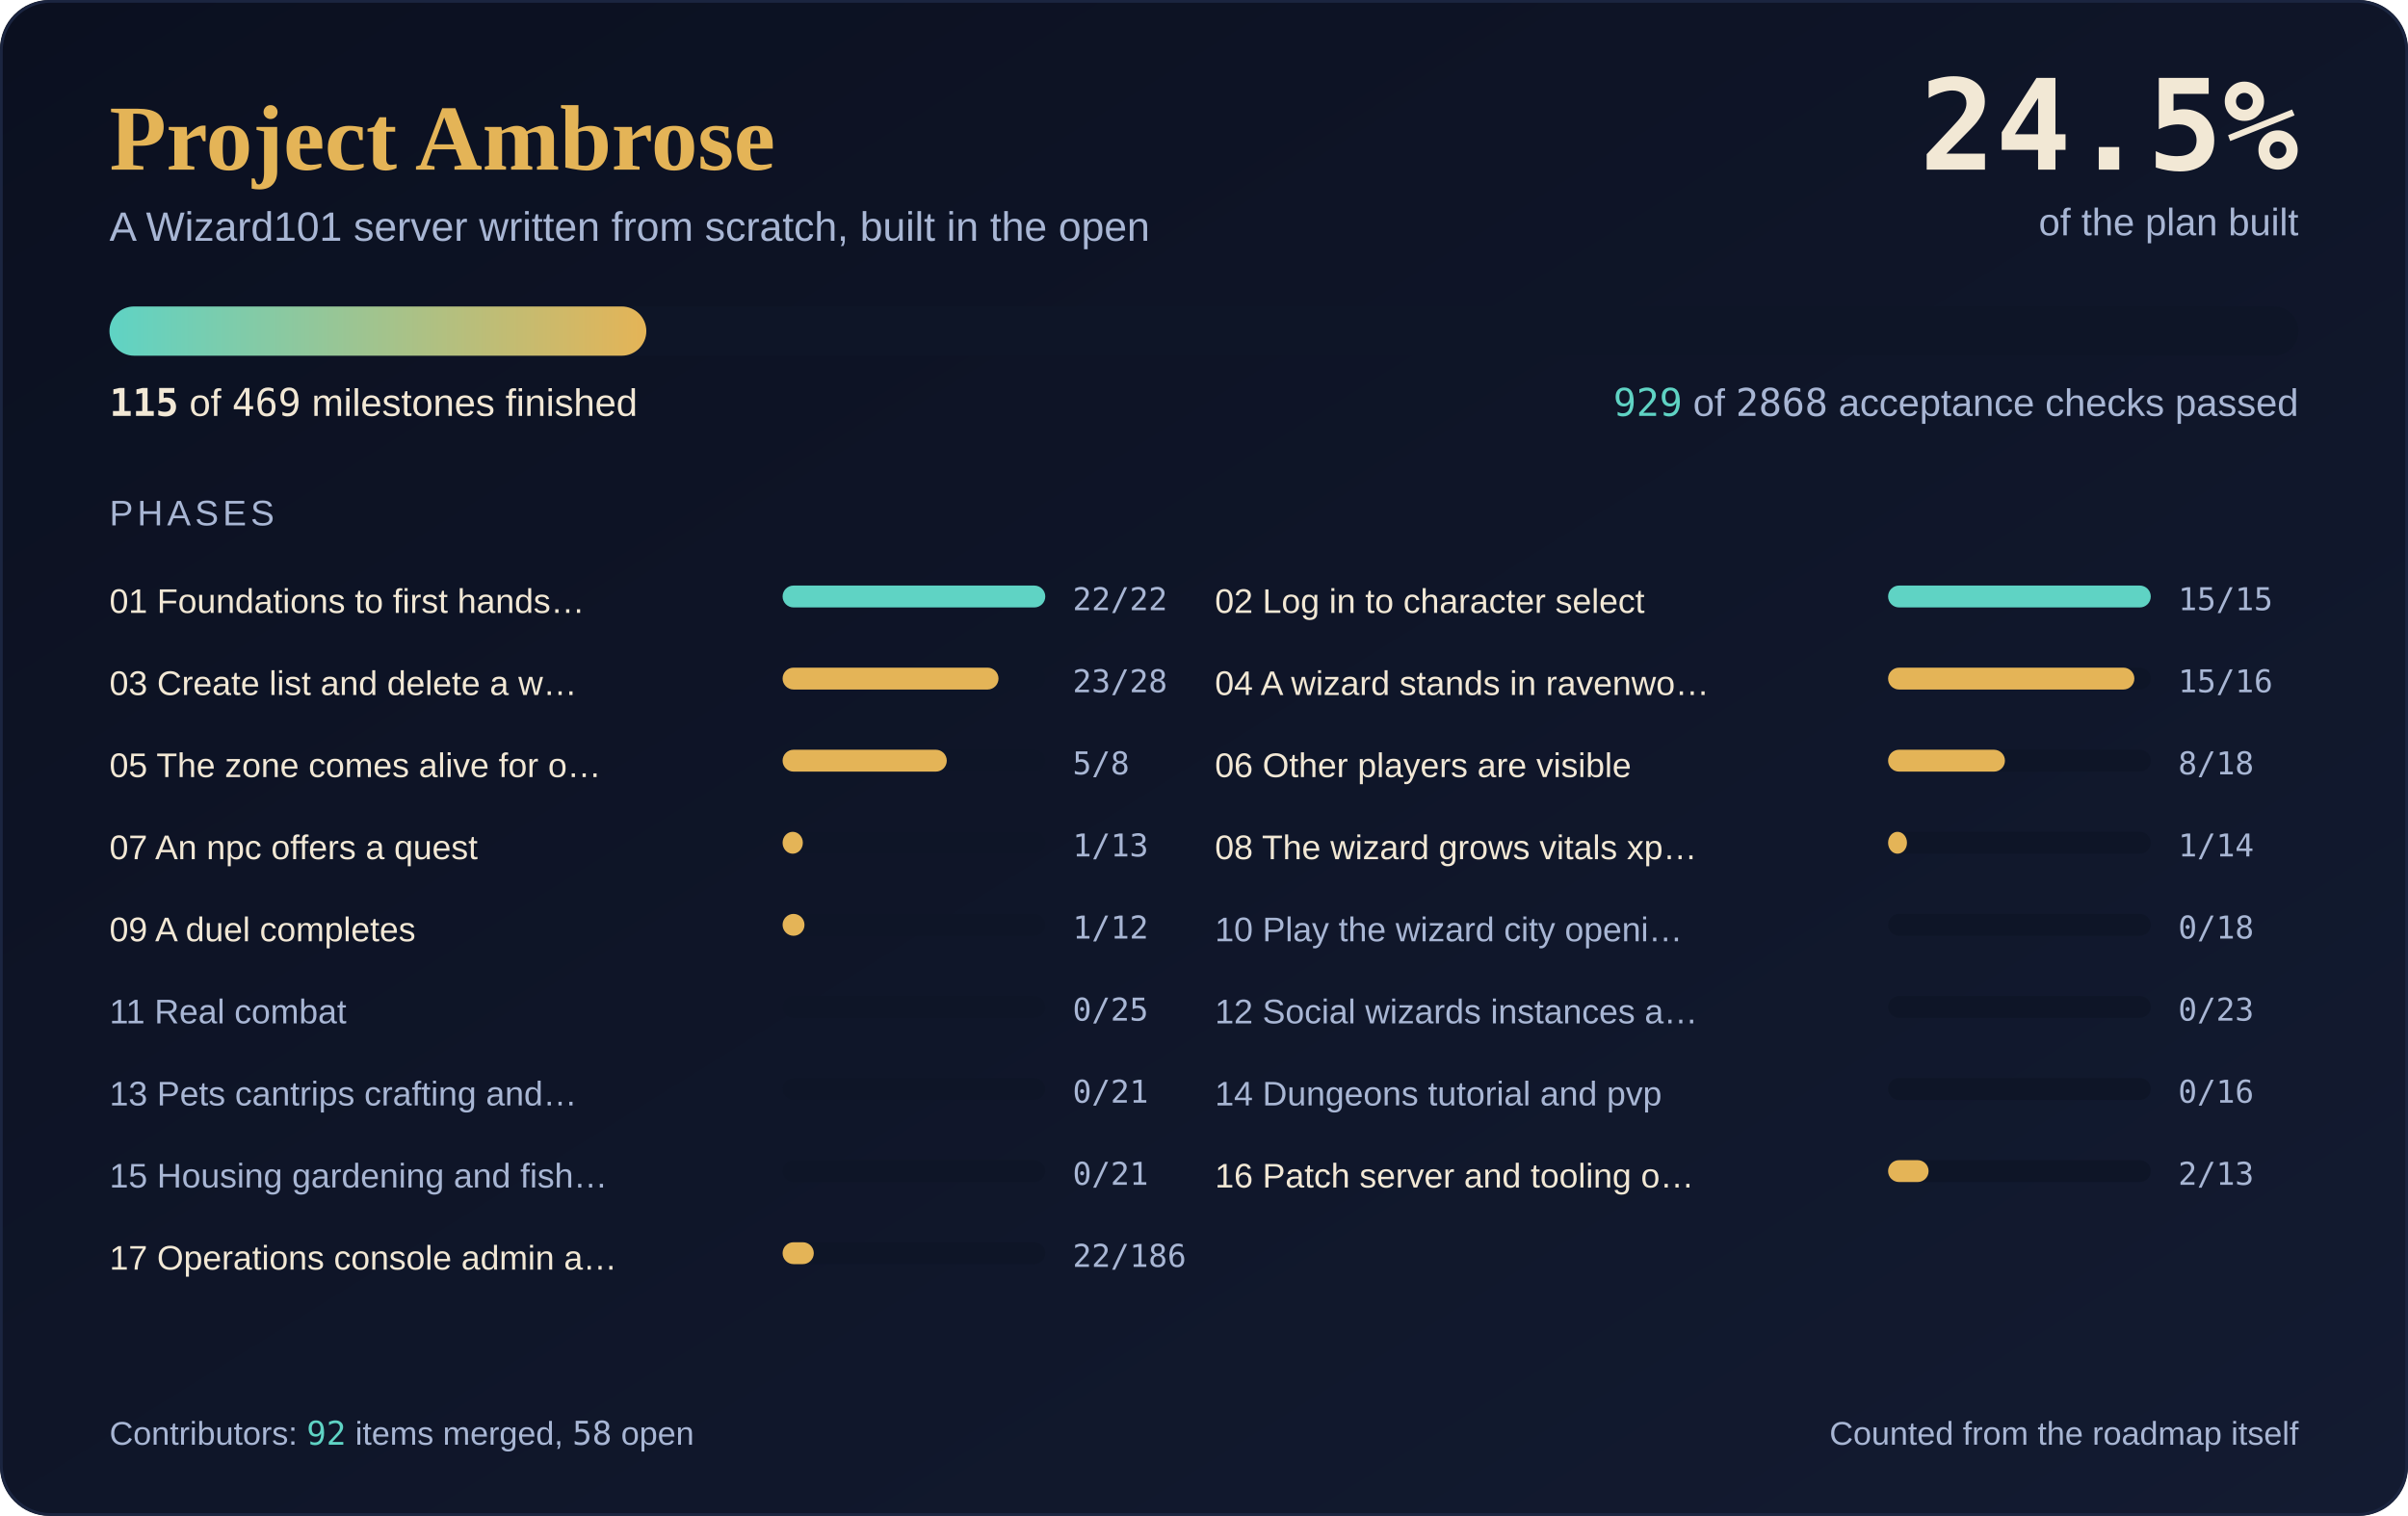
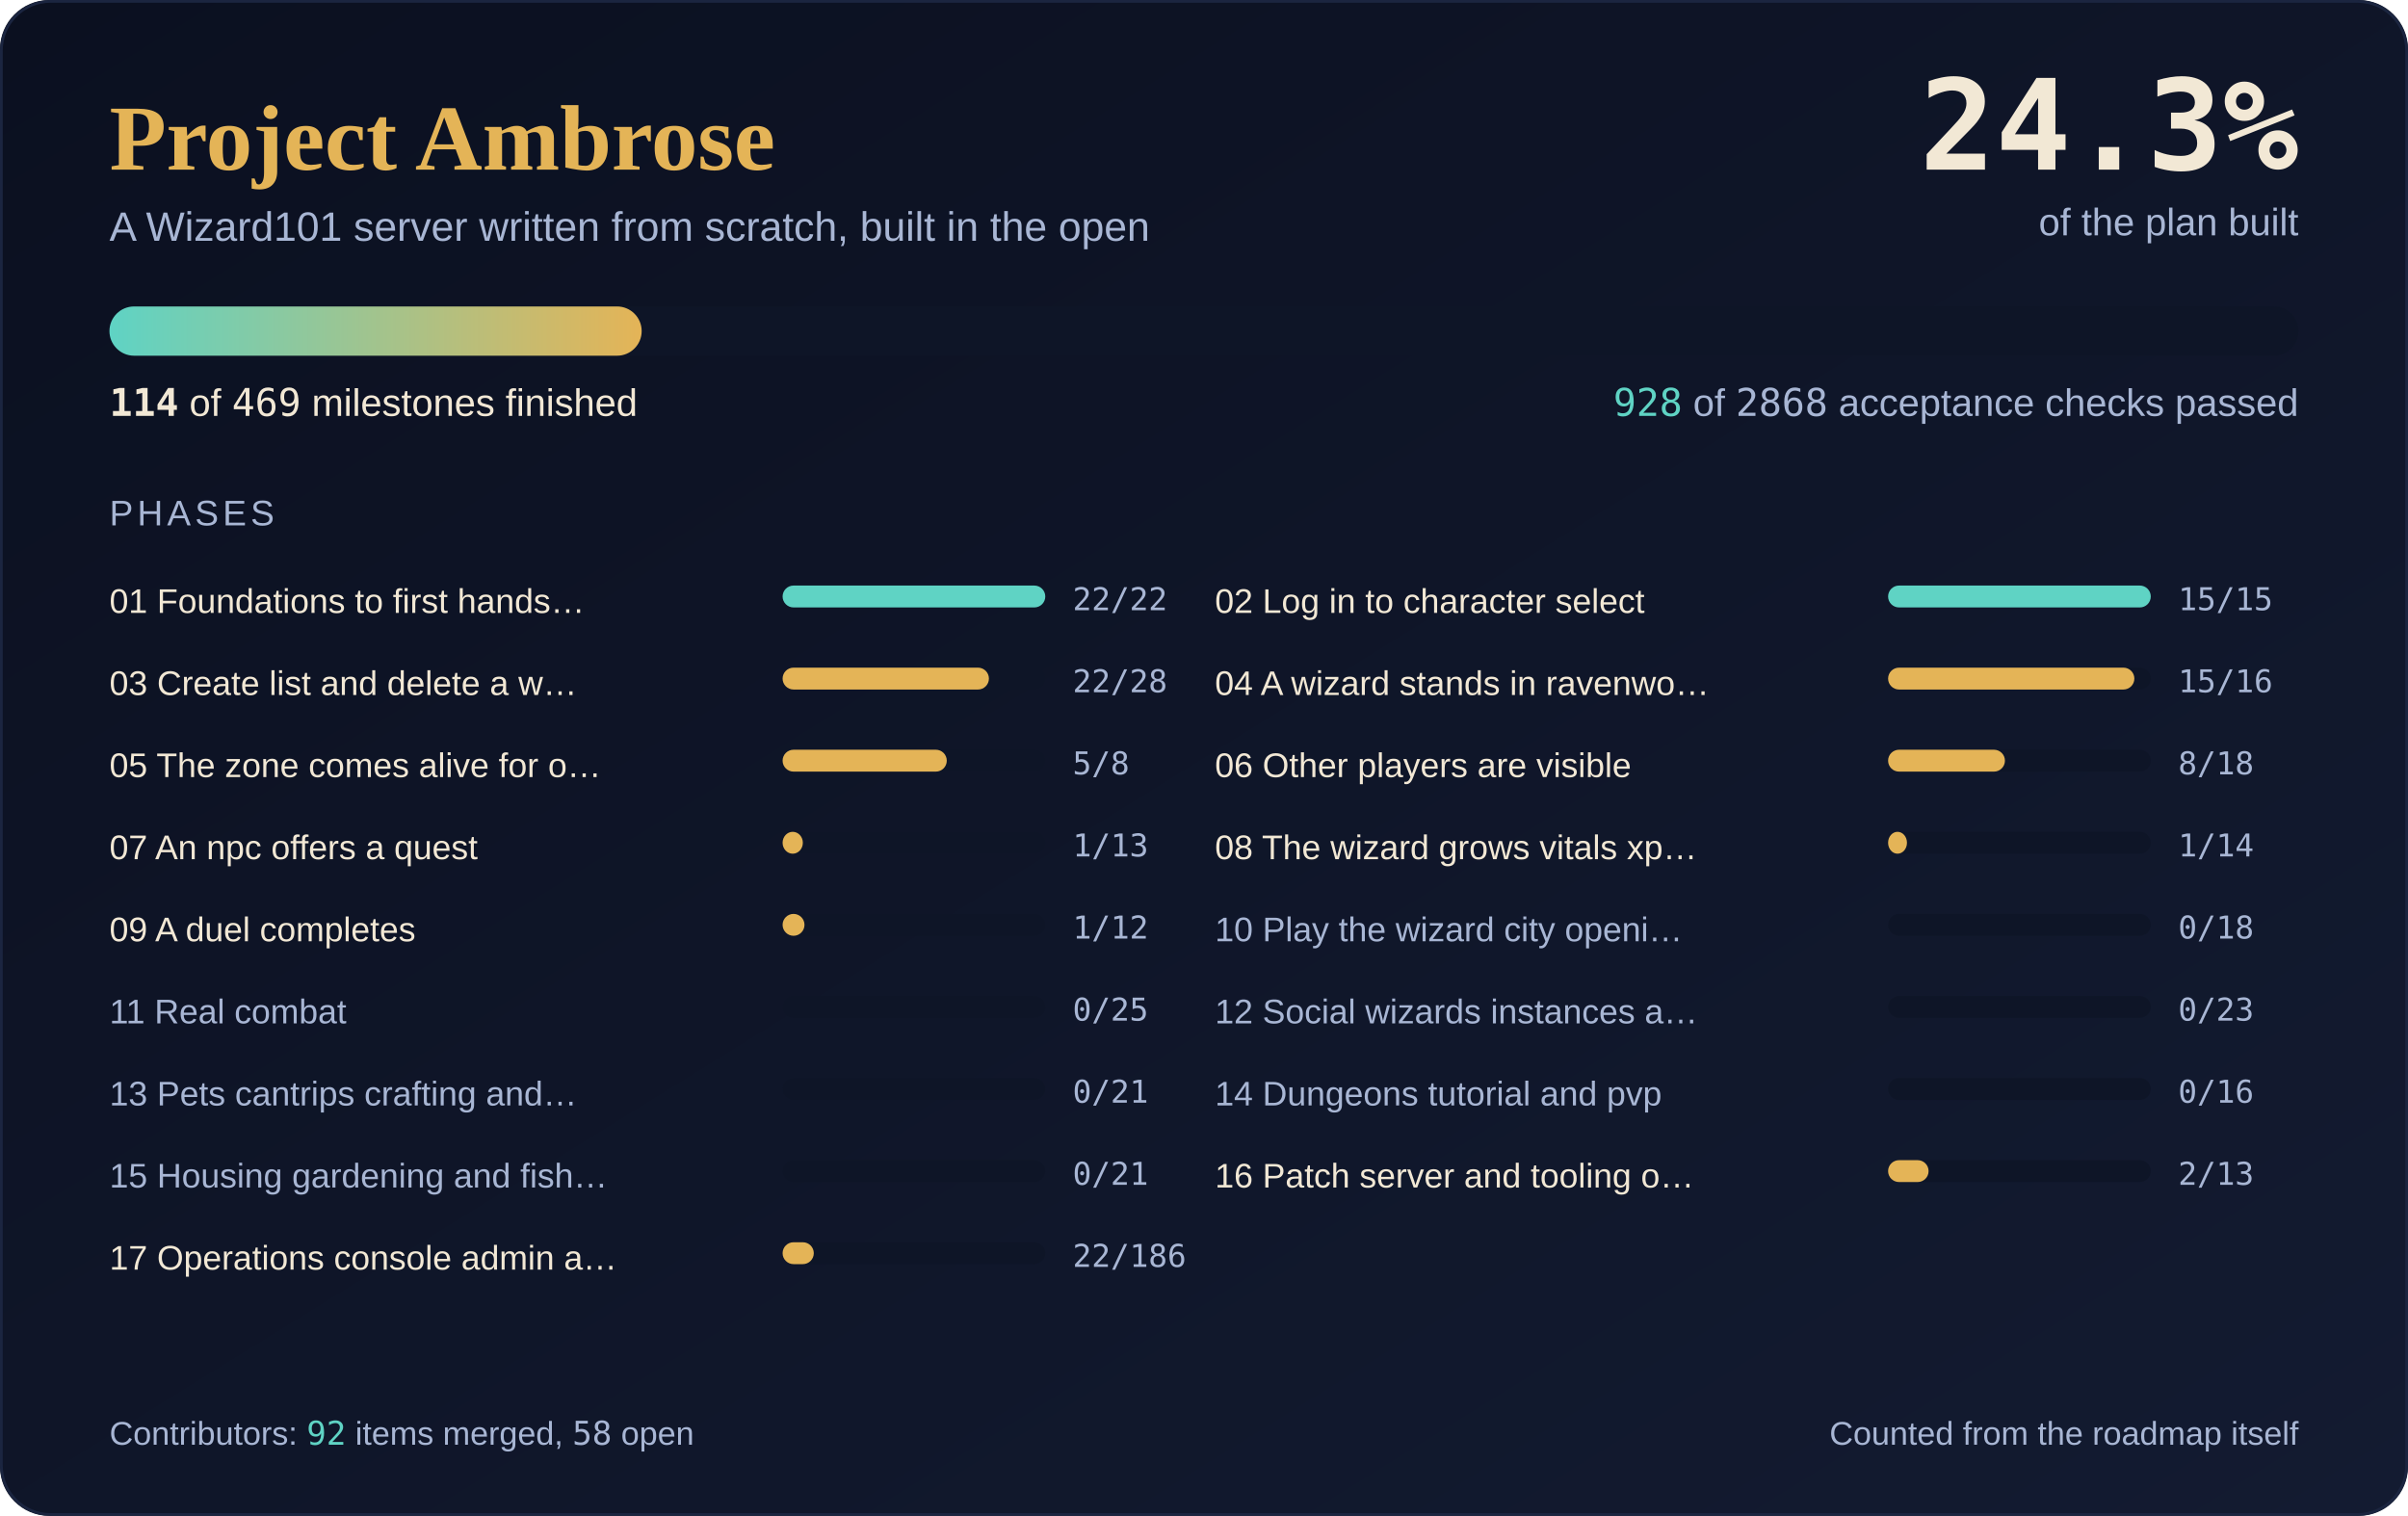
- <svg xmlns="http://www.w3.org/2000/svg" width="880" height="554" viewBox="0 0 880 554" role="img" aria-label="Project Ambrose progress: 115 of 469 milestones complete, 24.5 percent">
+ <svg xmlns="http://www.w3.org/2000/svg" width="880" height="554" viewBox="0 0 880 554" role="img" aria-label="Project Ambrose progress: 114 of 469 milestones complete, 24.3 percent">
  <defs>
    <linearGradient id="sky" x1="0" y1="0" x2="1" y2="1">
      <stop offset="0" stop-color="#0B1020" />
      <stop offset="1" stop-color="#131B31" />
    </linearGradient>
    <linearGradient id="fill" x1="0" y1="0" x2="1" y2="0">
      <stop offset="0" stop-color="#5FD3C4" />
      <stop offset="1" stop-color="#E4B457" />
    </linearGradient>
  </defs>
  <rect width="880" height="554" rx="18" fill="url(#sky)" />
  <rect x="0.5" y="0.5" width="879" height="553" rx="18" fill="none" stroke="#1B2540" />
  <text x="40" y="62" font-family="'Cormorant Garamond', Georgia, 'Times New Roman', serif" font-size="34" font-weight="600" fill="#E4B457">Project Ambrose</text>
  <text x="40" y="88" font-family="Karla, 'Segoe UI', 'Helvetica Neue', Arial, sans-serif" font-size="15" fill="#A8B6D4">A Wizard101 server written from scratch, built in the open</text>
-   <text x="840" y="62" text-anchor="end" font-family="'JetBrains Mono', Consolas, 'DejaVu Sans Mono', monospace" font-size="46" font-weight="700" fill="#F2E8D5">24.5%</text>
+   <text x="840" y="62" text-anchor="end" font-family="'JetBrains Mono', Consolas, 'DejaVu Sans Mono', monospace" font-size="46" font-weight="700" fill="#F2E8D5">24.3%</text>
  <text x="840" y="86" text-anchor="end" font-family="Karla, 'Segoe UI', 'Helvetica Neue', Arial, sans-serif" font-size="14" fill="#A8B6D4">of the plan built</text>
  <rect x="40" y="112" width="800" height="18" rx="9.0" fill="#0E1527" />
-   <rect x="40" y="112" width="196.2" height="18" rx="9.0" fill="url(#fill)" />
+   <rect x="40" y="112" width="194.5" height="18" rx="9.0" fill="url(#fill)" />
  <text x="40" y="152" font-family="Karla, 'Segoe UI', 'Helvetica Neue', Arial, sans-serif" font-size="14" fill="#F2E8D5">
-     <tspan font-family="'JetBrains Mono', Consolas, 'DejaVu Sans Mono', monospace" font-weight="700">115</tspan> of <tspan font-family="'JetBrains Mono', Consolas, 'DejaVu Sans Mono', monospace">469</tspan> milestones finished</text>
+     <tspan font-family="'JetBrains Mono', Consolas, 'DejaVu Sans Mono', monospace" font-weight="700">114</tspan> of <tspan font-family="'JetBrains Mono', Consolas, 'DejaVu Sans Mono', monospace">469</tspan> milestones finished</text>
  <text x="840" y="152" text-anchor="end" font-family="Karla, 'Segoe UI', 'Helvetica Neue', Arial, sans-serif" font-size="14" fill="#A8B6D4">
-     <tspan font-family="'JetBrains Mono', Consolas, 'DejaVu Sans Mono', monospace" fill="#5FD3C4">929</tspan> of <tspan font-family="'JetBrains Mono', Consolas, 'DejaVu Sans Mono', monospace">2868</tspan> acceptance checks passed</text>
+     <tspan font-family="'JetBrains Mono', Consolas, 'DejaVu Sans Mono', monospace" fill="#5FD3C4">928</tspan> of <tspan font-family="'JetBrains Mono', Consolas, 'DejaVu Sans Mono', monospace">2868</tspan> acceptance checks passed</text>
  <text x="40" y="192" font-family="Karla, 'Segoe UI', 'Helvetica Neue', Arial, sans-serif" font-size="13" fill="#A8B6D4" letter-spacing="1.5">PHASES</text>
  <text x="40" y="224" font-family="Karla, 'Segoe UI', 'Helvetica Neue', Arial, sans-serif" font-size="12.5" fill="#F2E8D5">01 Foundations to first hands…</text>
  <rect x="286" y="214" width="96" height="8" rx="4.0" fill="#0E1527" />
  <rect x="286" y="214" width="96.0" height="8" rx="4.0" fill="#5FD3C4" />
  <text x="392" y="223" font-family="'JetBrains Mono', Consolas, 'DejaVu Sans Mono', monospace" font-size="11.5" fill="#A8B6D4">22/22</text>
  <text x="444" y="224" font-family="Karla, 'Segoe UI', 'Helvetica Neue', Arial, sans-serif" font-size="12.5" fill="#F2E8D5">02 Log in to character select</text>
  <rect x="690" y="214" width="96" height="8" rx="4.0" fill="#0E1527" />
  <rect x="690" y="214" width="96.0" height="8" rx="4.0" fill="#5FD3C4" />
  <text x="796" y="223" font-family="'JetBrains Mono', Consolas, 'DejaVu Sans Mono', monospace" font-size="11.5" fill="#A8B6D4">15/15</text>
  <text x="40" y="254" font-family="Karla, 'Segoe UI', 'Helvetica Neue', Arial, sans-serif" font-size="12.5" fill="#F2E8D5">03 Create list and delete a w…</text>
  <rect x="286" y="244" width="96" height="8" rx="4.0" fill="#0E1527" />
-   <rect x="286" y="244" width="78.9" height="8" rx="4.0" fill="#E4B457" />
-   <text x="392" y="253" font-family="'JetBrains Mono', Consolas, 'DejaVu Sans Mono', monospace" font-size="11.5" fill="#A8B6D4">23/28</text>
+   <rect x="286" y="244" width="75.4" height="8" rx="4.0" fill="#E4B457" />
+   <text x="392" y="253" font-family="'JetBrains Mono', Consolas, 'DejaVu Sans Mono', monospace" font-size="11.5" fill="#A8B6D4">22/28</text>
  <text x="444" y="254" font-family="Karla, 'Segoe UI', 'Helvetica Neue', Arial, sans-serif" font-size="12.5" fill="#F2E8D5">04 A wizard stands in ravenwo…</text>
  <rect x="690" y="244" width="96" height="8" rx="4.0" fill="#0E1527" />
  <rect x="690" y="244" width="90.0" height="8" rx="4.0" fill="#E4B457" />
  <text x="796" y="253" font-family="'JetBrains Mono', Consolas, 'DejaVu Sans Mono', monospace" font-size="11.5" fill="#A8B6D4">15/16</text>
  <text x="40" y="284" font-family="Karla, 'Segoe UI', 'Helvetica Neue', Arial, sans-serif" font-size="12.5" fill="#F2E8D5">05 The zone comes alive for o…</text>
  <rect x="286" y="274" width="96" height="8" rx="4.0" fill="#0E1527" />
  <rect x="286" y="274" width="60.0" height="8" rx="4.0" fill="#E4B457" />
  <text x="392" y="283" font-family="'JetBrains Mono', Consolas, 'DejaVu Sans Mono', monospace" font-size="11.5" fill="#A8B6D4">5/8</text>
  <text x="444" y="284" font-family="Karla, 'Segoe UI', 'Helvetica Neue', Arial, sans-serif" font-size="12.5" fill="#F2E8D5">06 Other players are visible</text>
  <rect x="690" y="274" width="96" height="8" rx="4.0" fill="#0E1527" />
  <rect x="690" y="274" width="42.7" height="8" rx="4.0" fill="#E4B457" />
  <text x="796" y="283" font-family="'JetBrains Mono', Consolas, 'DejaVu Sans Mono', monospace" font-size="11.5" fill="#A8B6D4">8/18</text>
  <text x="40" y="314" font-family="Karla, 'Segoe UI', 'Helvetica Neue', Arial, sans-serif" font-size="12.5" fill="#F2E8D5">07 An npc offers a quest</text>
  <rect x="286" y="304" width="96" height="8" rx="4.0" fill="#0E1527" />
  <rect x="286" y="304" width="7.4" height="8" rx="4.0" fill="#E4B457" />
  <text x="392" y="313" font-family="'JetBrains Mono', Consolas, 'DejaVu Sans Mono', monospace" font-size="11.5" fill="#A8B6D4">1/13</text>
  <text x="444" y="314" font-family="Karla, 'Segoe UI', 'Helvetica Neue', Arial, sans-serif" font-size="12.5" fill="#F2E8D5">08 The wizard grows vitals xp…</text>
  <rect x="690" y="304" width="96" height="8" rx="4.0" fill="#0E1527" />
  <rect x="690" y="304" width="6.9" height="8" rx="4.0" fill="#E4B457" />
  <text x="796" y="313" font-family="'JetBrains Mono', Consolas, 'DejaVu Sans Mono', monospace" font-size="11.5" fill="#A8B6D4">1/14</text>
  <text x="40" y="344" font-family="Karla, 'Segoe UI', 'Helvetica Neue', Arial, sans-serif" font-size="12.5" fill="#F2E8D5">09 A duel completes</text>
  <rect x="286" y="334" width="96" height="8" rx="4.0" fill="#0E1527" />
  <rect x="286" y="334" width="8.0" height="8" rx="4.0" fill="#E4B457" />
  <text x="392" y="343" font-family="'JetBrains Mono', Consolas, 'DejaVu Sans Mono', monospace" font-size="11.5" fill="#A8B6D4">1/12</text>
  <text x="444" y="344" font-family="Karla, 'Segoe UI', 'Helvetica Neue', Arial, sans-serif" font-size="12.5" fill="#A8B6D4">10 Play the wizard city openi…</text>
  <rect x="690" y="334" width="96" height="8" rx="4.0" fill="#0E1527" />
  <text x="796" y="343" font-family="'JetBrains Mono', Consolas, 'DejaVu Sans Mono', monospace" font-size="11.5" fill="#A8B6D4">0/18</text>
  <text x="40" y="374" font-family="Karla, 'Segoe UI', 'Helvetica Neue', Arial, sans-serif" font-size="12.5" fill="#A8B6D4">11 Real combat</text>
  <rect x="286" y="364" width="96" height="8" rx="4.0" fill="#0E1527" />
  <text x="392" y="373" font-family="'JetBrains Mono', Consolas, 'DejaVu Sans Mono', monospace" font-size="11.5" fill="#A8B6D4">0/25</text>
  <text x="444" y="374" font-family="Karla, 'Segoe UI', 'Helvetica Neue', Arial, sans-serif" font-size="12.5" fill="#A8B6D4">12 Social wizards instances a…</text>
  <rect x="690" y="364" width="96" height="8" rx="4.0" fill="#0E1527" />
  <text x="796" y="373" font-family="'JetBrains Mono', Consolas, 'DejaVu Sans Mono', monospace" font-size="11.5" fill="#A8B6D4">0/23</text>
  <text x="40" y="404" font-family="Karla, 'Segoe UI', 'Helvetica Neue', Arial, sans-serif" font-size="12.5" fill="#A8B6D4">13 Pets cantrips crafting and…</text>
  <rect x="286" y="394" width="96" height="8" rx="4.0" fill="#0E1527" />
  <text x="392" y="403" font-family="'JetBrains Mono', Consolas, 'DejaVu Sans Mono', monospace" font-size="11.5" fill="#A8B6D4">0/21</text>
  <text x="444" y="404" font-family="Karla, 'Segoe UI', 'Helvetica Neue', Arial, sans-serif" font-size="12.5" fill="#A8B6D4">14 Dungeons tutorial and pvp</text>
  <rect x="690" y="394" width="96" height="8" rx="4.0" fill="#0E1527" />
  <text x="796" y="403" font-family="'JetBrains Mono', Consolas, 'DejaVu Sans Mono', monospace" font-size="11.5" fill="#A8B6D4">0/16</text>
  <text x="40" y="434" font-family="Karla, 'Segoe UI', 'Helvetica Neue', Arial, sans-serif" font-size="12.5" fill="#A8B6D4">15 Housing gardening and fish…</text>
  <rect x="286" y="424" width="96" height="8" rx="4.0" fill="#0E1527" />
  <text x="392" y="433" font-family="'JetBrains Mono', Consolas, 'DejaVu Sans Mono', monospace" font-size="11.5" fill="#A8B6D4">0/21</text>
  <text x="444" y="434" font-family="Karla, 'Segoe UI', 'Helvetica Neue', Arial, sans-serif" font-size="12.5" fill="#F2E8D5">16 Patch server and tooling o…</text>
  <rect x="690" y="424" width="96" height="8" rx="4.0" fill="#0E1527" />
  <rect x="690" y="424" width="14.8" height="8" rx="4.0" fill="#E4B457" />
  <text x="796" y="433" font-family="'JetBrains Mono', Consolas, 'DejaVu Sans Mono', monospace" font-size="11.5" fill="#A8B6D4">2/13</text>
  <text x="40" y="464" font-family="Karla, 'Segoe UI', 'Helvetica Neue', Arial, sans-serif" font-size="12.5" fill="#F2E8D5">17 Operations console admin a…</text>
  <rect x="286" y="454" width="96" height="8" rx="4.0" fill="#0E1527" />
  <rect x="286" y="454" width="11.4" height="8" rx="4.0" fill="#E4B457" />
  <text x="392" y="463" font-family="'JetBrains Mono', Consolas, 'DejaVu Sans Mono', monospace" font-size="11.5" fill="#A8B6D4">22/186</text>
  <text x="40" y="528" font-family="Karla, 'Segoe UI', 'Helvetica Neue', Arial, sans-serif" font-size="12" fill="#A8B6D4">Contributors: <tspan font-family="'JetBrains Mono', Consolas, 'DejaVu Sans Mono', monospace" fill="#5FD3C4">92</tspan> items merged, <tspan font-family="'JetBrains Mono', Consolas, 'DejaVu Sans Mono', monospace">58</tspan> open</text>
  <text x="840" y="528" text-anchor="end" font-family="Karla, 'Segoe UI', 'Helvetica Neue', Arial, sans-serif" font-size="12" fill="#A8B6D4">Counted from the roadmap itself</text>
</svg>
